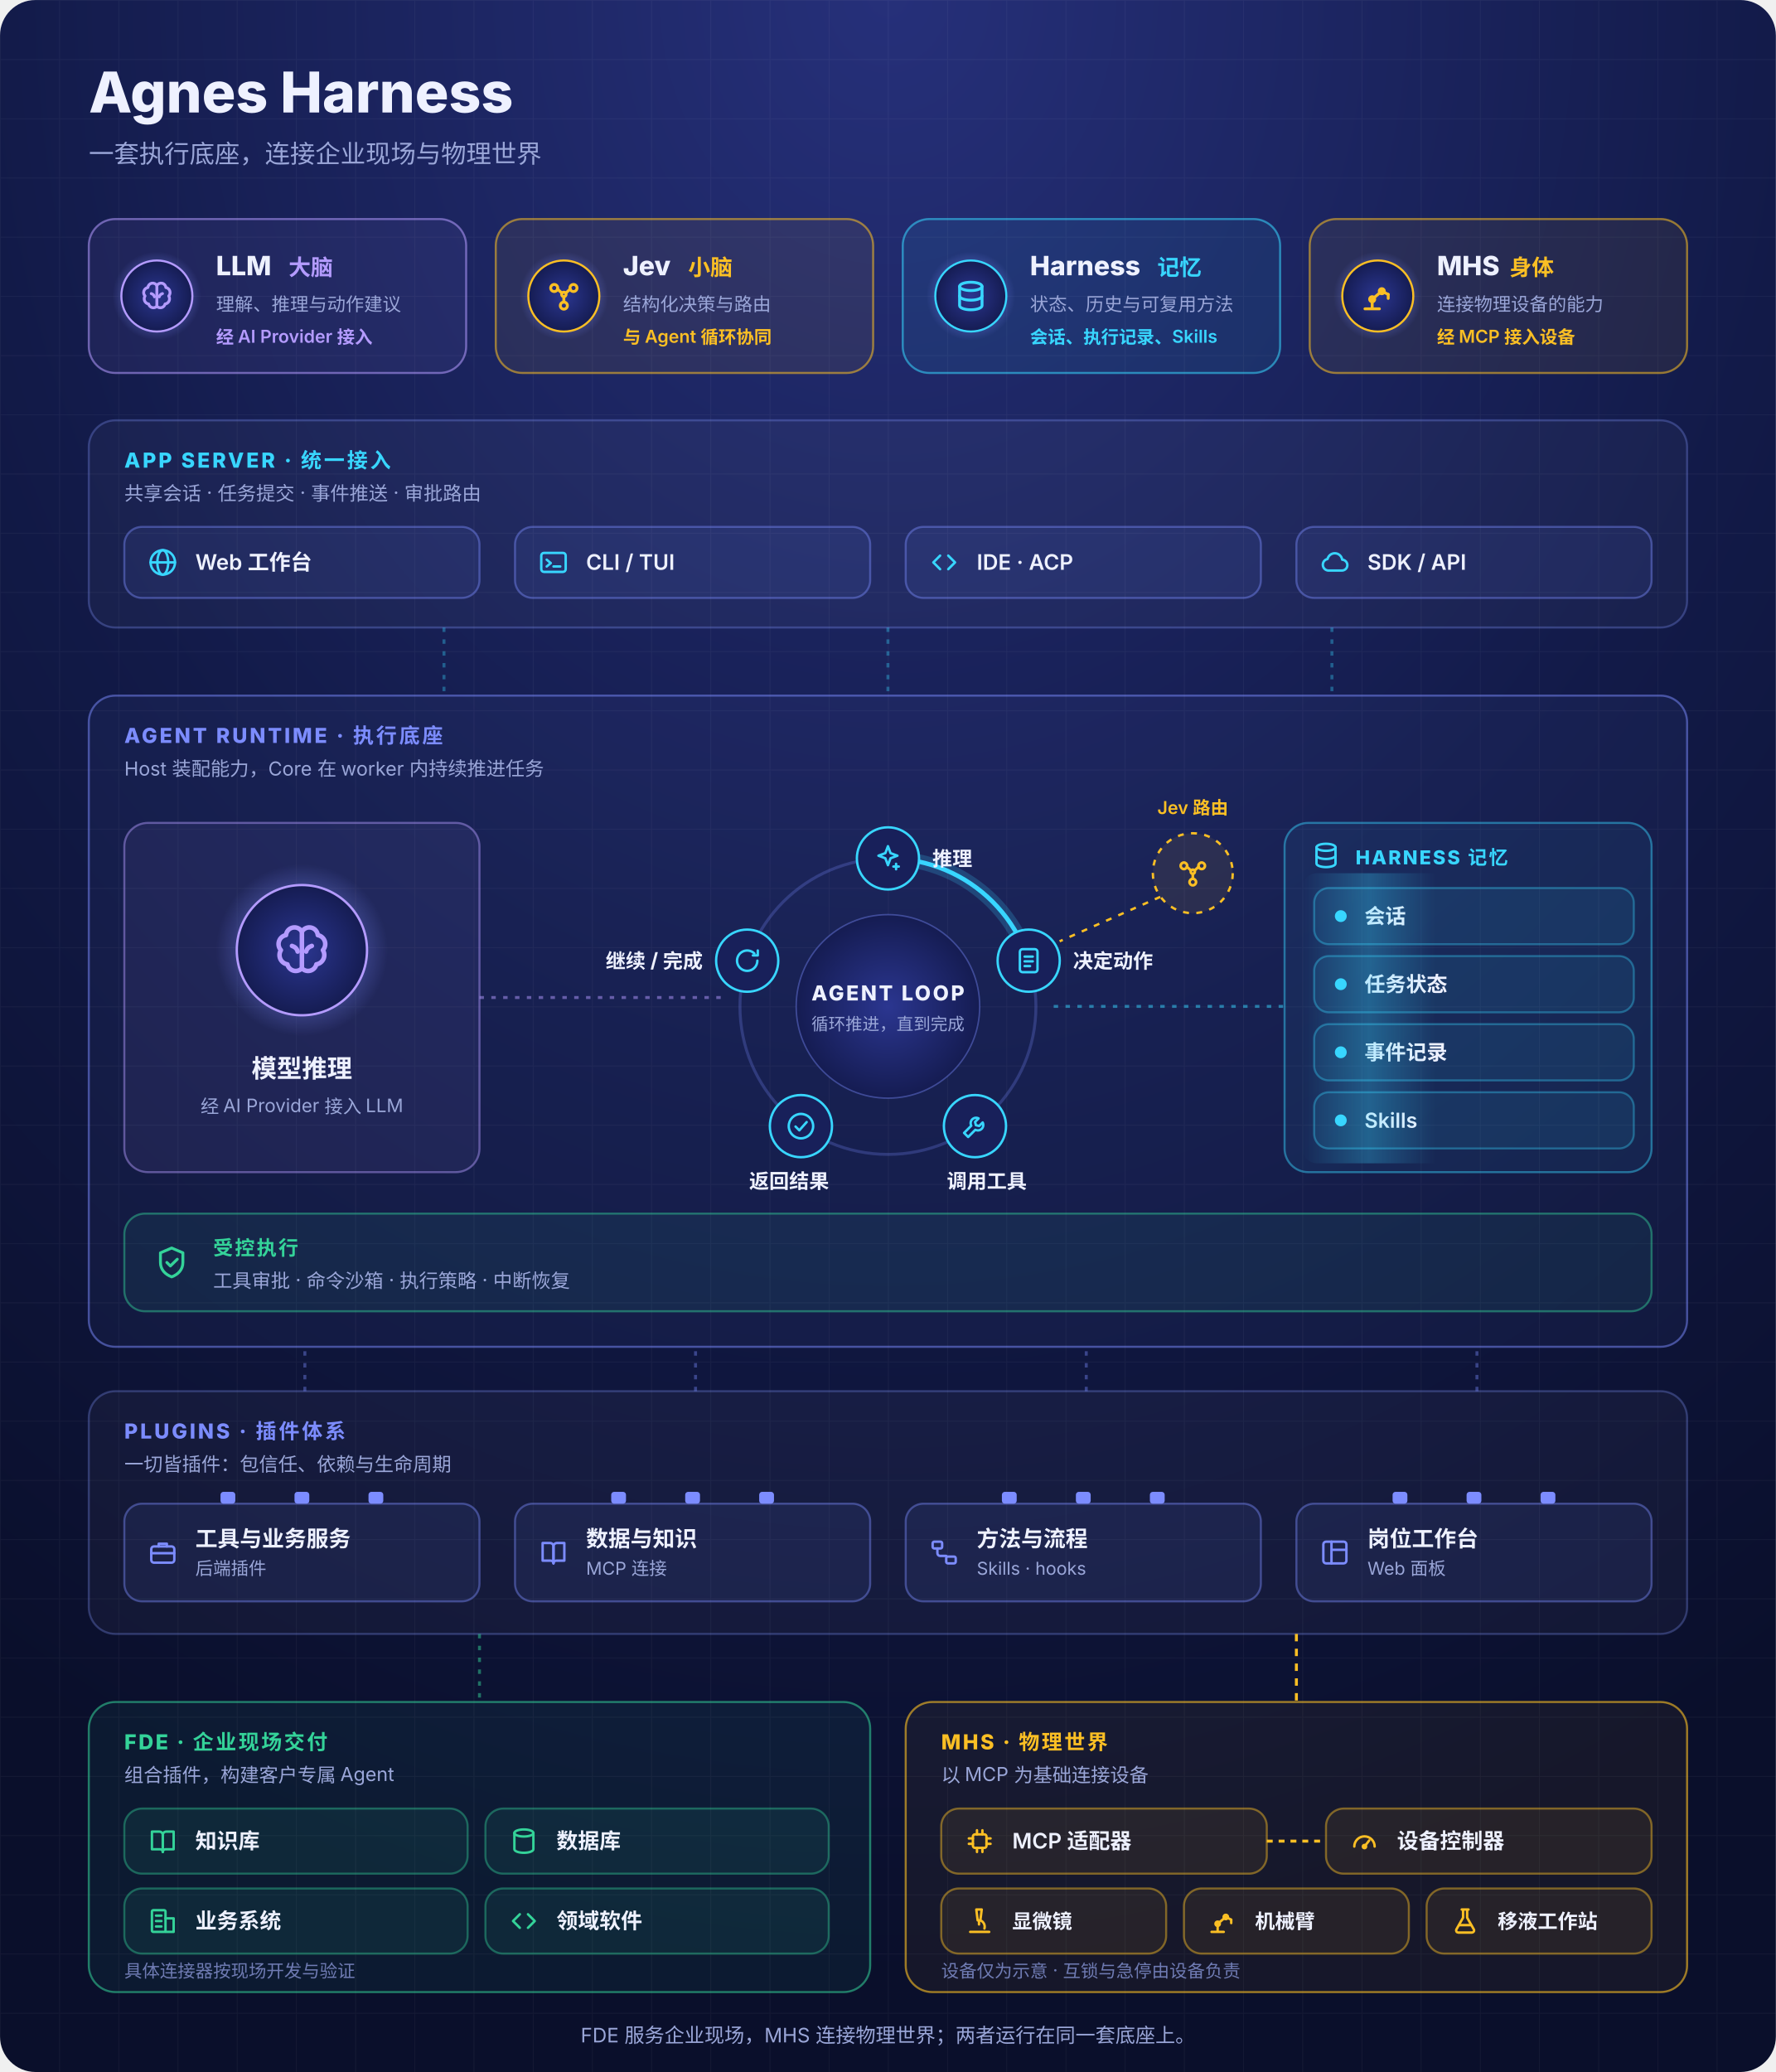
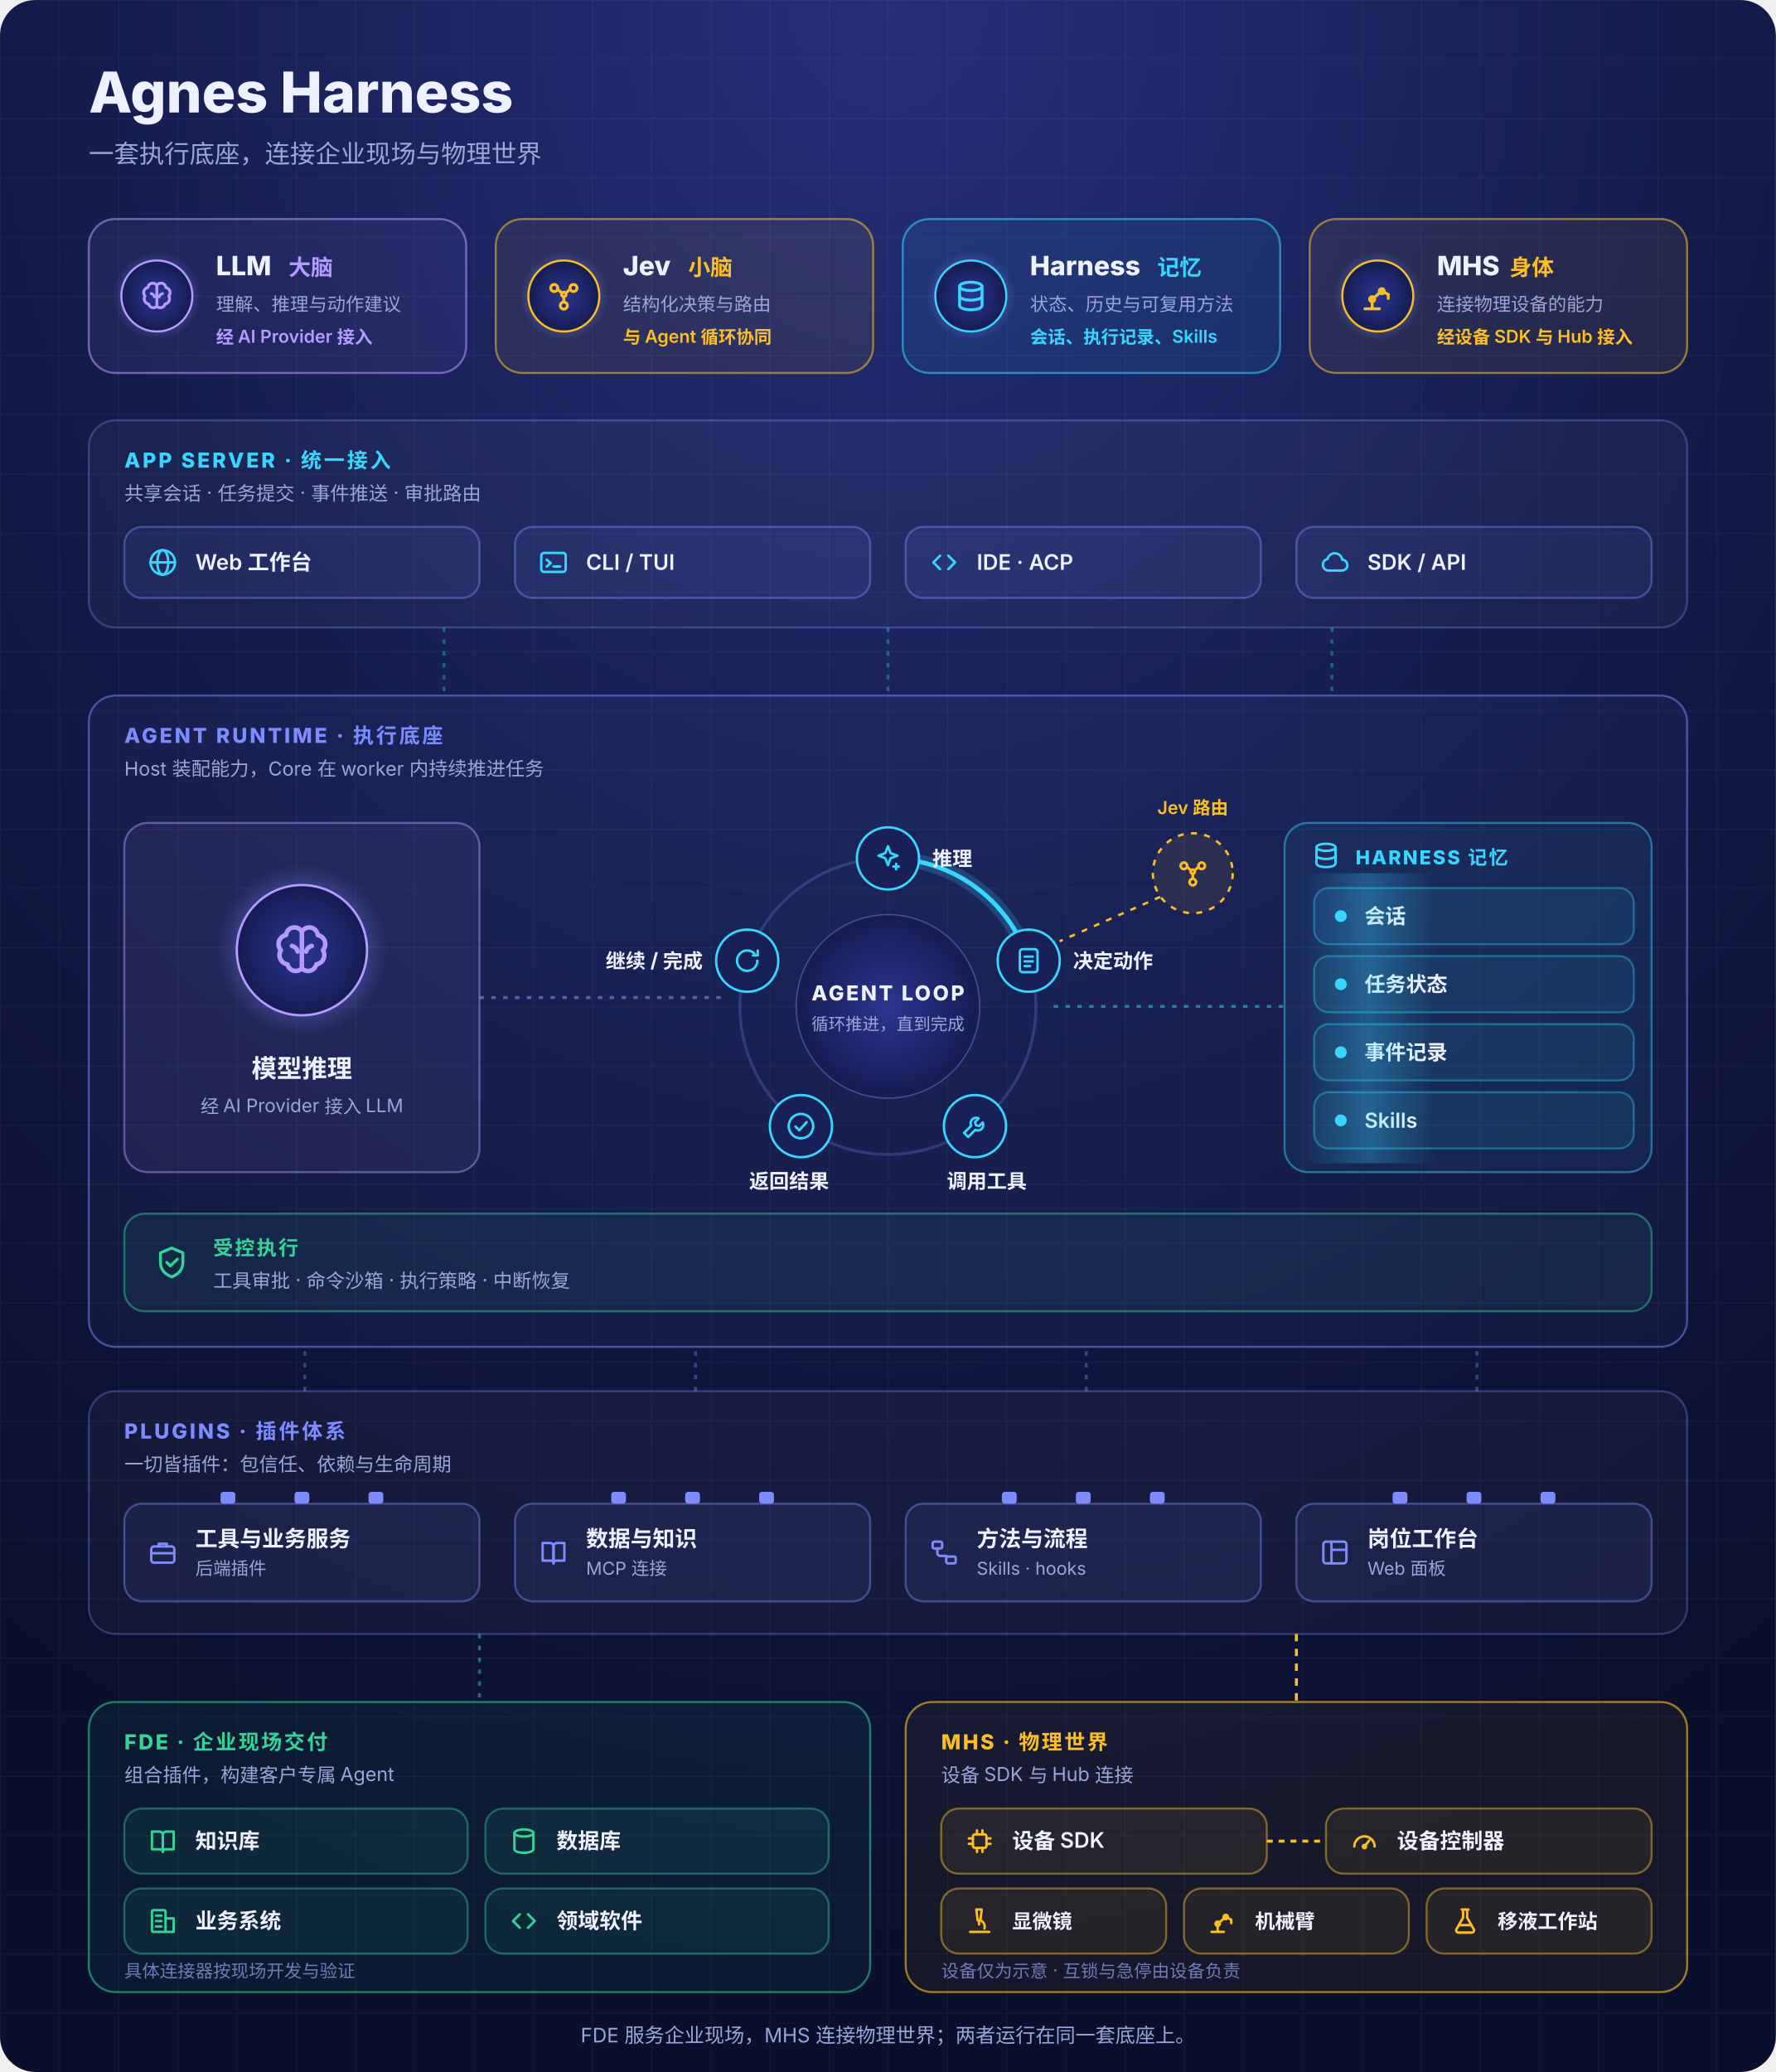
<svg xmlns="http://www.w3.org/2000/svg" width="1200" height="1400" viewBox="0 0 1200 1400" role="img" aria-labelledby="title description" xml:lang="zh-CN">
  <defs>
    <radialGradient id="bg" cx="50%" cy="0%" r="95%">
      <stop offset="0" stop-color="#26307a" />
      <stop offset=".55" stop-color="#121a48" />
      <stop offset="1" stop-color="#0a0f2b" />
    </radialGradient>
    <radialGradient id="halo">
      <stop offset="0" stop-color="#7c8cff" stop-opacity=".9" />
      <stop offset="1" stop-color="#7c8cff" stop-opacity="0" />
    </radialGradient>
    <radialGradient id="core">
      <stop offset="0" stop-color="#2b3690" />
      <stop offset="1" stop-color="#151c52" />
    </radialGradient>
    <linearGradient id="sweepGrad" x1="0" x2="1">
      <stop offset="0" stop-color="#38d6ff" stop-opacity="0" />
      <stop offset=".5" stop-color="#38d6ff" stop-opacity=".28" />
      <stop offset="1" stop-color="#38d6ff" stop-opacity="0" />
    </linearGradient>
    <pattern id="grid" width="40" height="40" patternUnits="userSpaceOnUse">
      <path d="M40 0H0V40" fill="none" stroke="rgba(255,255,255,0.045)" stroke-width="1" />
    </pattern>
    <clipPath id="memclip">
      <rect x="880" y="590" width="232" height="196" rx="10" />
    </clipPath>
    <style>.beat{opacity:0;animation:beat 12s ease-in-out infinite}@keyframes beat{0%,100%{opacity:0}4%{opacity:1}13%{opacity:0}}.pulse{animation:pulse 2.6s ease-in-out infinite}@keyframes pulse{0%,100%{opacity:.35}50%{opacity:.9}}.march{animation:march 1.4s linear infinite}@keyframes march{to{stroke-dashoffset:-28}}.spin{transform-box:fill-box;transform-origin:center;animation:spin 9s linear infinite}@keyframes spin{to{transform:rotate(360deg)}}.comet{animation:comet 6s linear infinite}@keyframes comet{to{stroke-dashoffset:-628.3}}.sweep{animation:sweep 3.6s ease-in-out infinite}@keyframes sweep{0%{transform:translateX(-90px)}60%,100%{transform:translateX(330px)}}.pin{animation:pin 12s ease-in-out infinite}@keyframes pin{0%,46%,62%,100%{opacity:.35}50%{opacity:1}}@media (prefers-reduced-motion:reduce){*{animation:none!important}.motion{display:none}}</style>
  </defs>
  <rect width="1200" height="1400" rx="24" fill="url(#bg)" />
  <rect width="1200" height="1400" rx="24" fill="url(#grid)" />
  <g font-family="Inter, -apple-system, Segoe UI, PingFang SC, Microsoft YaHei, Arial, sans-serif">
    <text x="60" y="76" font-size="38" font-weight="800" fill="#eef1ff">Agnes Harness</text>
    <text x="60" y="110" font-size="17" font-weight="400" fill="#9aa6d8">一套执行底座，连接企业现场与物理世界</text>
    <rect x="60" y="148" width="255" height="104" rx="18" fill="rgba(180,155,255,0.07)" stroke="rgba(180,155,255,0.55)" stroke-width="1.4" />
    <circle cx="106" cy="200" r="30" fill="url(#halo)" class="pulse" style="animation-delay:0s" />
    <circle cx="106" cy="200" r="24" fill="url(#core)" stroke="#b49bff" stroke-width="1.4" />
    <g transform="translate(93 187) scale(1.083333)" fill="none" stroke="#b49bff" stroke-width="1.8" stroke-linecap="round" stroke-linejoin="round">
      <path d="M12 5.5a3 3 0 0 0-5.6 1.2A3.2 3.2 0 0 0 4.6 12a3.3 3.3 0 0 0 2.3 5 3 3 0 0 0 5.1 1.4z" />
      <path d="M12 5.5a3 3 0 0 1 5.6 1.2 3.2 3.2 0 0 1 1.8 5.3 3.3 3.3 0 0 1-2.3 5A3 3 0 0 1 12 18.4" />
      <path d="M8.5 10.5c1 .3 1.8 1 2 2M15.5 10.5c-1 .3-1.8 1-2 2" />
    </g>
    <text x="146" y="186" font-size="18" font-weight="800" fill="#eef1ff">LLM</text>
    <text x="195" y="186" font-size="15" font-weight="600" fill="#b49bff">大脑</text>
    <text x="146" y="210" font-size="12.5" font-weight="400" fill="#9aa6d8">理解、推理与动作建议</text>
    <text x="146" y="232" font-size="12" font-weight="600" fill="#b49bff">经 AI Provider 接入</text>
    <rect x="335" y="148" width="255" height="104" rx="18" fill="rgba(251,191,36,0.07)" stroke="rgba(251,191,36,0.55)" stroke-width="1.4" />
    <circle cx="381" cy="200" r="30" fill="url(#halo)" class="pulse" style="animation-delay:0.6s" />
    <circle cx="381" cy="200" r="24" fill="url(#core)" stroke="#fbbf24" stroke-width="1.4" />
    <g transform="translate(368 187) scale(1.083333)" fill="none" stroke="#fbbf24" stroke-width="1.8" stroke-linecap="round" stroke-linejoin="round">
      <circle cx="6" cy="7" r="2.2" />
      <circle cx="18" cy="7" r="2.2" />
      <circle cx="12" cy="18" r="2.2" />
      <circle cx="12" cy="11" r="1.4" />
      <path d="M8 7.6l2.8 2.6M16 7.6l-2.8 2.6M12 12.4v3.4" />
    </g>
    <text x="421" y="186" font-size="18" font-weight="800" fill="#eef1ff">Jev</text>
    <text x="465" y="186" font-size="15" font-weight="600" fill="#fbbf24">小脑</text>
    <text x="421" y="210" font-size="12.5" font-weight="400" fill="#9aa6d8">结构化决策与路由</text>
    <text x="421" y="232" font-size="12" font-weight="600" fill="#fbbf24">与 Agent 循环协同</text>
    <rect x="610" y="148" width="255" height="104" rx="18" fill="rgba(56,214,255,0.07)" stroke="rgba(56,214,255,0.55)" stroke-width="1.4" />
    <circle cx="656" cy="200" r="30" fill="url(#halo)" class="pulse" style="animation-delay:1.2s" />
    <circle cx="656" cy="200" r="24" fill="url(#core)" stroke="#38d6ff" stroke-width="1.4" />
    <g transform="translate(643 187) scale(1.083333)" fill="none" stroke="#38d6ff" stroke-width="1.8" stroke-linecap="round" stroke-linejoin="round">
      <ellipse cx="12" cy="6" rx="7" ry="2.6" />
      <path d="M5 6v12c0 1.4 3.1 2.6 7 2.6s7-1.2 7-2.6V6" />
      <path d="M5 12c0 1.4 3.1 2.6 7 2.6s7-1.2 7-2.6" />
    </g>
    <text x="696" y="186" font-size="18" font-weight="800" fill="#eef1ff">Harness</text>
    <text x="782" y="186" font-size="15" font-weight="600" fill="#38d6ff">记忆</text>
    <text x="696" y="210" font-size="12.5" font-weight="400" fill="#9aa6d8">状态、历史与可复用方法</text>
    <text x="696" y="232" font-size="12" font-weight="600" fill="#38d6ff">会话、执行记录、Skills</text>
    <rect x="885" y="148" width="255" height="104" rx="18" fill="rgba(251,191,36,0.07)" stroke="rgba(251,191,36,0.55)" stroke-width="1.4" />
    <circle cx="931" cy="200" r="30" fill="url(#halo)" class="pulse" style="animation-delay:1.8s" />
    <circle cx="931" cy="200" r="24" fill="url(#core)" stroke="#fbbf24" stroke-width="1.4" />
    <g transform="translate(918 187) scale(1.083333)" fill="none" stroke="#fbbf24" stroke-width="1.8" stroke-linecap="round" stroke-linejoin="round">
      <path d="M4 20h9M8.5 20v-6l6-5 4 2" />
      <circle cx="8.5" cy="14" r="1.6" />
      <circle cx="14.5" cy="9" r="1.6" />
      <path d="M18.5 11v2.5" />
    </g>
    <text x="971" y="186" font-size="18" font-weight="800" fill="#eef1ff">MHS</text>
    <text x="1020" y="186" font-size="15" font-weight="600" fill="#fbbf24">身体</text>
    <text x="971" y="210" font-size="12.5" font-weight="400" fill="#9aa6d8">连接物理设备的能力</text>
-     <text x="971" y="232" font-size="12" font-weight="600" fill="#fbbf24">经 MCP 接入设备</text>
+     <text x="971" y="232" font-size="12" font-weight="600" fill="#fbbf24">经设备 SDK 与 Hub 接入</text>
    <rect x="60" y="284" width="1080" height="140" rx="18" fill="rgba(255,255,255,0.035)" stroke="rgba(132,150,255,0.30)" stroke-width="1.4" />
    <text x="84" y="316" font-size="14" font-weight="800" fill="#38d6ff" letter-spacing="1.6">APP SERVER · 统一接入</text>
    <text x="84" y="338" font-size="13" font-weight="400" fill="#9aa6d8">共享会话 · 任务提交 · 事件推送 · 审批路由</text>
    <rect x="84" y="356" width="240" height="48" rx="12" fill="rgba(124,140,255,0.08)" stroke="rgba(124,140,255,0.42)" stroke-width="1.4" />
    <g transform="translate(99 369) scale(0.9166667)" fill="none" stroke="#38d6ff" stroke-width="1.8" stroke-linecap="round" stroke-linejoin="round">
      <circle cx="12" cy="12" r="9" />
      <ellipse cx="12" cy="12" rx="4" ry="9" />
      <path d="M3 12h18" />
    </g>
    <text x="132" y="385" font-size="14.5" font-weight="600" fill="#eef1ff">Web 工作台</text>
    <rect x="348" y="356" width="240" height="48" rx="12" fill="rgba(124,140,255,0.08)" stroke="rgba(124,140,255,0.42)" stroke-width="1.4" />
    <g transform="translate(363 369) scale(0.9166667)" fill="none" stroke="#38d6ff" stroke-width="1.8" stroke-linecap="round" stroke-linejoin="round">
      <rect x="3" y="5" width="18" height="14" rx="2" />
      <path d="M7 10l3 2.5L7 15M12 15h5" />
    </g>
    <text x="396" y="385" font-size="14.5" font-weight="600" fill="#eef1ff">CLI / TUI</text>
    <rect x="612" y="356" width="240" height="48" rx="12" fill="rgba(124,140,255,0.08)" stroke="rgba(124,140,255,0.42)" stroke-width="1.4" />
    <g transform="translate(627 369) scale(0.9166667)" fill="none" stroke="#38d6ff" stroke-width="1.8" stroke-linecap="round" stroke-linejoin="round">
      <path d="M9 7l-5 5 5 5M15 7l5 5-5 5" />
    </g>
    <text x="660" y="385" font-size="14.5" font-weight="600" fill="#eef1ff">IDE · ACP</text>
    <rect x="876" y="356" width="240" height="48" rx="12" fill="rgba(124,140,255,0.08)" stroke="rgba(124,140,255,0.42)" stroke-width="1.4" />
    <g transform="translate(891 369) scale(0.9166667)" fill="none" stroke="#38d6ff" stroke-width="1.8" stroke-linecap="round" stroke-linejoin="round">
      <path d="M7 18h10a4 4 0 0 0 .4-8A5.5 5.5 0 0 0 6.6 9.5 4.3 4.3 0 0 0 7 18z" />
    </g>
    <text x="924" y="385" font-size="14.5" font-weight="600" fill="#eef1ff">SDK / API</text>
    <g class="beat" style="animation-delay:0s" fill="none" stroke="#38d6ff">
      <rect x="84" y="356" width="1032" height="48" rx="12" stroke-width="9" stroke-opacity=".22" />
      <rect x="84" y="356" width="1032" height="48" rx="12" stroke-width="2.4" />
    </g>
    <path d="M 300 424 V 470" stroke="rgba(56,214,255,0.35)" stroke-width="2" stroke-dasharray="3 5" />
    <g class="motion" fill="#38d6ff" opacity="0">
      <circle r="9.36" opacity=".22" />
      <circle r="3.6" />
      <animateMotion path="M 300 424 V 470" dur="1.6s" begin="0.4s" repeatCount="indefinite" />
      <animate attributeName="opacity" values="0;1;1;0" keyTimes="0;.12;.85;1" dur="1.6s" begin="0.4s" repeatCount="indefinite" />
    </g>
    <path d="M 600 424 V 470" stroke="rgba(56,214,255,0.35)" stroke-width="2" stroke-dasharray="3 5" />
    <g class="motion" fill="#38d6ff" opacity="0">
      <circle r="9.36" opacity=".22" />
      <circle r="3.6" />
      <animateMotion path="M 600 424 V 470" dur="1.6s" begin="0.8s" repeatCount="indefinite" />
      <animate attributeName="opacity" values="0;1;1;0" keyTimes="0;.12;.85;1" dur="1.6s" begin="0.8s" repeatCount="indefinite" />
    </g>
    <path d="M 900 424 V 470" stroke="rgba(56,214,255,0.35)" stroke-width="2" stroke-dasharray="3 5" />
    <g class="motion" fill="#38d6ff" opacity="0">
      <circle r="9.36" opacity=".22" />
      <circle r="3.6" />
      <animateMotion path="M 900 424 V 470" dur="1.6s" begin="1.2s" repeatCount="indefinite" />
      <animate attributeName="opacity" values="0;1;1;0" keyTimes="0;.12;.85;1" dur="1.6s" begin="1.2s" repeatCount="indefinite" />
    </g>
    <rect x="60" y="470" width="1080" height="440" rx="18" fill="rgba(124,140,255,0.05)" stroke="rgba(124,140,255,0.5)" stroke-width="1.4" />
    <text x="84" y="502" font-size="14" font-weight="800" fill="#7c8cff" letter-spacing="1.6">AGENT RUNTIME · 执行底座</text>
    <text x="84" y="524" font-size="13" font-weight="400" fill="#9aa6d8">Host 装配能力，Core 在 worker 内持续推进任务</text>
    <rect x="84" y="556" width="240" height="236" rx="16" fill="rgba(180,155,255,0.07)" stroke="rgba(180,155,255,0.45)" stroke-width="1.4" />
    <circle cx="204" cy="642" r="58" fill="url(#halo)" class="pulse" />
    <circle cx="204" cy="642" r="44" fill="url(#core)" stroke="#b49bff" stroke-width="1.6" />
    <g transform="translate(181 619) scale(1.916667)" fill="none" stroke="#b49bff" stroke-width="1.6" stroke-linecap="round" stroke-linejoin="round">
      <path d="M12 5.5a3 3 0 0 0-5.6 1.2A3.2 3.2 0 0 0 4.6 12a3.3 3.3 0 0 0 2.3 5 3 3 0 0 0 5.1 1.4z" />
      <path d="M12 5.5a3 3 0 0 1 5.6 1.2 3.2 3.2 0 0 1 1.8 5.3 3.3 3.3 0 0 1-2.3 5A3 3 0 0 1 12 18.4" />
      <path d="M8.5 10.5c1 .3 1.8 1 2 2M15.5 10.5c-1 .3-1.8 1-2 2" />
    </g>
    <text x="204" y="728" font-size="17" font-weight="700" fill="#eef1ff" text-anchor="middle">模型推理</text>
    <text x="204" y="752" font-size="12.5" font-weight="400" fill="#9aa6d8" text-anchor="middle">经 AI Provider 接入 LLM</text>
    <path d="M 324 674 H 488" stroke="rgba(180,155,255,0.5)" stroke-width="2" stroke-dasharray="3 5" />
    <circle cx="600" cy="680" r="100" fill="none" stroke="rgba(124,140,255,0.25)" stroke-width="2" />
    <g fill="none" stroke="#38d6ff" stroke-linecap="round" stroke-dasharray="110 518.3" transform="rotate(-90 600 680)">
      <circle cx="600" cy="680" r="100" stroke-width="10" stroke-opacity=".2" class="comet" />
      <circle cx="600" cy="680" r="100" stroke-width="3" class="comet" />
    </g>
    <circle cx="600" cy="680" r="62" fill="url(#core)" stroke="rgba(124,140,255,0.4)" />
    <text x="600" y="676" font-size="14" font-weight="800" fill="#eef1ff" text-anchor="middle" letter-spacing="1.4">AGENT LOOP</text>
    <text x="600" y="696" font-size="11.5" font-weight="400" fill="#9aa6d8" text-anchor="middle">循环推进，直到完成</text>
    <circle cx="600.0" cy="580.0" r="21" fill="#18205a" stroke="#38d6ff" stroke-width="1.6" />
    <g transform="translate(589 569) scale(0.9166667)" fill="none" stroke="#38d6ff" stroke-width="1.8" stroke-linecap="round" stroke-linejoin="round">
      <path d="M12 3l1.9 5.1L19 10l-5.1 1.9L12 17l-1.9-5.1L5 10l5.1-1.9z" />
      <path d="M18 16v4M16 18h4" />
    </g>
    <text x="630.0" y="585.0" font-size="13.5" font-weight="650" fill="#eef1ff" text-anchor="start">推理</text>
    <circle cx="695.1" cy="649.1" r="21" fill="#18205a" stroke="#38d6ff" stroke-width="1.6" />
    <g transform="translate(684.1057 638.0983) scale(0.9166667)" fill="none" stroke="#38d6ff" stroke-width="1.8" stroke-linecap="round" stroke-linejoin="round">
      <rect x="5.5" y="3.5" width="13" height="17" rx="2" />
      <path d="M9 9h6M9 12.5h6M9 16h4" />
    </g>
    <text x="725.1" y="654.1" font-size="13.5" font-weight="650" fill="#eef1ff" text-anchor="start">决定动作</text>
    <circle cx="658.8" cy="760.9" r="21" fill="#18205a" stroke="#38d6ff" stroke-width="1.6" />
    <g transform="translate(647.7785 749.9017) scale(0.9166667)" fill="none" stroke="#38d6ff" stroke-width="1.8" stroke-linecap="round" stroke-linejoin="round">
      <path d="M14.7 6.3a4 4 0 0 0-5.4 5.4L4 17l3 3 5.3-5.3a4 4 0 0 0 5.4-5.4l-2.6 2.6-2.4-.6-.6-2.4z" />
    </g>
    <text x="666.8" y="802.9" font-size="13.5" font-weight="650" fill="#eef1ff" text-anchor="middle">调用工具</text>
    <circle cx="541.2" cy="760.9" r="21" fill="#18205a" stroke="#38d6ff" stroke-width="1.6" />
    <g transform="translate(530.2215 749.9017) scale(0.9166667)" fill="none" stroke="#38d6ff" stroke-width="1.8" stroke-linecap="round" stroke-linejoin="round">
      <circle cx="12" cy="12" r="9" />
      <path d="M8 12.3l2.8 2.8L16.2 9" />
    </g>
    <text x="533.2" y="802.9" font-size="13.5" font-weight="650" fill="#eef1ff" text-anchor="middle">返回结果</text>
    <circle cx="504.9" cy="649.1" r="21" fill="#18205a" stroke="#38d6ff" stroke-width="1.6" />
    <g transform="translate(493.8943 638.0983) scale(0.9166667)" fill="none" stroke="#38d6ff" stroke-width="1.8" stroke-linecap="round" stroke-linejoin="round">
      <path d="M19.5 12a7.5 7.5 0 1 1-2.2-5.3" />
      <path d="M19.8 4.5v3.6h-3.6" />
    </g>
    <text x="474.9" y="654.1" font-size="13.5" font-weight="650" fill="#eef1ff" text-anchor="end">继续 / 完成</text>
    <g class="motion" fill="#ffffff" opacity="0">
      <circle r="11.7" opacity=".22" />
      <circle r="4.5" />
      <animateMotion path="M 600 580 A 100 100 0 0 1 600 780 A 100 100 0 0 1 600 580" dur="6s" begin="0s" repeatCount="indefinite" />
      <animate attributeName="opacity" values="0;1;1;0" keyTimes="0;.12;.85;1" dur="6s" begin="0s" repeatCount="indefinite" />
    </g>
    <circle cx="806" cy="590" r="27" fill="rgba(251,191,36,0.08)" stroke="#fbbf24" stroke-width="1.6" stroke-dasharray="4 5" class="spin" />
    <g transform="translate(794 578) scale(1)" fill="none" stroke="#fbbf24" stroke-width="1.8" stroke-linecap="round" stroke-linejoin="round">
      <circle cx="6" cy="7" r="2.2" />
      <circle cx="18" cy="7" r="2.2" />
      <circle cx="12" cy="18" r="2.2" />
      <circle cx="12" cy="11" r="1.4" />
      <path d="M8 7.6l2.8 2.6M16 7.6l-2.8 2.6M12 12.4v3.4" />
    </g>
    <text x="806" y="550" font-size="12" font-weight="600" fill="#fbbf24" text-anchor="middle">Jev 路由</text>
    <path d="M 784 606 L 716 636" stroke="#fbbf24" stroke-width="1.6" stroke-dasharray="4 5" class="march" fill="none" />
    <rect x="868" y="556" width="248" height="236" rx="16" fill="rgba(56,214,255,0.06)" stroke="rgba(56,214,255,0.45)" stroke-width="1.4" />
    <g transform="translate(885 567) scale(0.9166667)" fill="none" stroke="#38d6ff" stroke-width="1.8" stroke-linecap="round" stroke-linejoin="round">
      <ellipse cx="12" cy="6" rx="7" ry="2.6" />
      <path d="M5 6v12c0 1.4 3.1 2.6 7 2.6s7-1.2 7-2.6V6" />
      <path d="M5 12c0 1.4 3.1 2.6 7 2.6s7-1.2 7-2.6" />
    </g>
    <text x="916" y="584" font-size="13" font-weight="800" fill="#38d6ff" letter-spacing="1.2">HARNESS 记忆</text>
    <rect x="888" y="600" width="216" height="38" rx="10" fill="rgba(56,214,255,0.08)" stroke="rgba(56,214,255,0.35)" stroke-width="1.4" />
    <circle cx="906" cy="619" r="4" fill="#38d6ff" class="pulse" style="animation-delay:0s" />
    <text x="922" y="624" font-size="14" font-weight="600" fill="#eef1ff">会话</text>
    <rect x="888" y="646" width="216" height="38" rx="10" fill="rgba(56,214,255,0.08)" stroke="rgba(56,214,255,0.35)" stroke-width="1.4" />
    <circle cx="906" cy="665" r="4" fill="#38d6ff" class="pulse" style="animation-delay:0.4s" />
    <text x="922" y="670" font-size="14" font-weight="600" fill="#eef1ff">任务状态</text>
    <rect x="888" y="692" width="216" height="38" rx="10" fill="rgba(56,214,255,0.08)" stroke="rgba(56,214,255,0.35)" stroke-width="1.4" />
    <circle cx="906" cy="711" r="4" fill="#38d6ff" class="pulse" style="animation-delay:0.8s" />
    <text x="922" y="716" font-size="14" font-weight="600" fill="#eef1ff">事件记录</text>
    <rect x="888" y="738" width="216" height="38" rx="10" fill="rgba(56,214,255,0.08)" stroke="rgba(56,214,255,0.35)" stroke-width="1.4" />
    <circle cx="906" cy="757" r="4" fill="#38d6ff" class="pulse" style="animation-delay:1.2s" />
    <text x="922" y="762" font-size="14" font-weight="600" fill="#eef1ff">Skills</text>
    <g clip-path="url(#memclip)">
      <rect class="sweep" x="880" y="590" width="90" height="196" fill="url(#sweepGrad)" />
    </g>
    <path d="M 712 680 H 868" stroke="rgba(56,214,255,0.5)" stroke-width="2" stroke-dasharray="3 5" />
    <rect x="84" y="820" width="1032" height="66" rx="14" fill="rgba(52,211,153,0.07)" stroke="rgba(52,211,153,0.45)" stroke-width="1.4" />
    <g transform="translate(103 840) scale(1.083333)" fill="none" stroke="#34d399" stroke-width="1.8" stroke-linecap="round" stroke-linejoin="round">
      <path d="M12 3l7 3v6c0 4.5-3 7.5-7 9-4-1.5-7-4.5-7-9V6z" />
      <path d="M9 12l2.2 2.2L15.5 10" />
    </g>
    <text x="144" y="848" font-size="13.5" font-weight="800" fill="#34d399" letter-spacing="1.2">受控执行</text>
    <text x="144" y="870" font-size="13" font-weight="400" fill="#9aa6d8">工具审批 · 命令沙箱 · 执行策略 · 中断恢复</text>
    <g class="beat" style="animation-delay:2.4s" fill="none" stroke="#b49bff">
      <rect x="84" y="556" width="240" height="236" rx="16" stroke-width="9" stroke-opacity=".22" />
      <rect x="84" y="556" width="240" height="236" rx="16" stroke-width="2.4" />
    </g>
    <g class="beat" style="animation-delay:3.4s" fill="none" stroke="#38d6ff">
      <rect x="868" y="556" width="248" height="236" rx="16" stroke-width="9" stroke-opacity=".22" />
      <rect x="868" y="556" width="248" height="236" rx="16" stroke-width="2.4" />
    </g>
    <g class="beat" style="animation-delay:4.4s" fill="none" stroke="#34d399">
      <rect x="84" y="820" width="1032" height="66" rx="14" stroke-width="9" stroke-opacity=".22" />
      <rect x="84" y="820" width="1032" height="66" rx="14" stroke-width="2.4" />
    </g>
    <path d="M 206 940 V 910" stroke="rgba(124,140,255,0.4)" stroke-width="2" stroke-dasharray="3 5" />
    <g class="motion" fill="#7c8cff" opacity="0">
      <circle r="8.84" opacity=".22" />
      <circle r="3.4" />
      <animateMotion path="M 206 960 V 910" dur="1.4s" begin="6s" repeatCount="indefinite" />
      <animate attributeName="opacity" values="0;1;1;0" keyTimes="0;.12;.85;1" dur="1.4s" begin="6s" repeatCount="indefinite" />
    </g>
    <path d="M 470 940 V 910" stroke="rgba(124,140,255,0.4)" stroke-width="2" stroke-dasharray="3 5" />
    <g class="motion" fill="#7c8cff" opacity="0">
      <circle r="8.84" opacity=".22" />
      <circle r="3.4" />
      <animateMotion path="M 470 960 V 910" dur="1.4s" begin="6.3s" repeatCount="indefinite" />
      <animate attributeName="opacity" values="0;1;1;0" keyTimes="0;.12;.85;1" dur="1.4s" begin="6.3s" repeatCount="indefinite" />
    </g>
    <path d="M 734 940 V 910" stroke="rgba(124,140,255,0.4)" stroke-width="2" stroke-dasharray="3 5" />
    <g class="motion" fill="#7c8cff" opacity="0">
      <circle r="8.84" opacity=".22" />
      <circle r="3.4" />
      <animateMotion path="M 734 960 V 910" dur="1.4s" begin="6.6s" repeatCount="indefinite" />
      <animate attributeName="opacity" values="0;1;1;0" keyTimes="0;.12;.85;1" dur="1.4s" begin="6.6s" repeatCount="indefinite" />
    </g>
    <path d="M 998 940 V 910" stroke="rgba(124,140,255,0.4)" stroke-width="2" stroke-dasharray="3 5" />
    <g class="motion" fill="#7c8cff" opacity="0">
      <circle r="8.84" opacity=".22" />
      <circle r="3.4" />
      <animateMotion path="M 998 960 V 910" dur="1.4s" begin="6.9s" repeatCount="indefinite" />
      <animate attributeName="opacity" values="0;1;1;0" keyTimes="0;.12;.85;1" dur="1.4s" begin="6.9s" repeatCount="indefinite" />
    </g>
    <rect x="60" y="940" width="1080" height="164" rx="18" fill="rgba(255,255,255,0.035)" stroke="rgba(132,150,255,0.30)" stroke-width="1.4" />
    <text x="84" y="972" font-size="14" font-weight="800" fill="#7c8cff" letter-spacing="1.6">PLUGINS · 插件体系</text>
    <text x="84" y="994" font-size="13" font-weight="400" fill="#9aa6d8">一切皆插件：包信任、依赖与生命周期</text>
    <rect x="149" y="1008" width="10" height="8" rx="2" fill="#7c8cff" class="pin" style="animation-delay:0s" />
    <rect x="199" y="1008" width="10" height="8" rx="2" fill="#7c8cff" class="pin" style="animation-delay:0s" />
    <rect x="249" y="1008" width="10" height="8" rx="2" fill="#7c8cff" class="pin" style="animation-delay:0s" />
    <rect x="84" y="1016" width="240" height="66" rx="12" fill="rgba(124,140,255,0.08)" stroke="rgba(124,140,255,0.42)" stroke-width="1.4" />
    <g transform="translate(99 1038) scale(0.9166667)" fill="none" stroke="#7c8cff" stroke-width="1.8" stroke-linecap="round" stroke-linejoin="round">
      <rect x="3.5" y="7.5" width="17" height="12" rx="2" />
      <path d="M9 7.5V5.5h6v2M3.5 12.5h17" />
    </g>
    <text x="132" y="1045" font-size="15" font-weight="650" fill="#eef1ff">工具与业务服务</text>
    <text x="132" y="1064" font-size="12" font-weight="400" fill="#9aa6d8">后端插件</text>
    <rect x="413" y="1008" width="10" height="8" rx="2" fill="#7c8cff" class="pin" style="animation-delay:0.15s" />
    <rect x="463" y="1008" width="10" height="8" rx="2" fill="#7c8cff" class="pin" style="animation-delay:0.15s" />
    <rect x="513" y="1008" width="10" height="8" rx="2" fill="#7c8cff" class="pin" style="animation-delay:0.15s" />
    <rect x="348" y="1016" width="240" height="66" rx="12" fill="rgba(124,140,255,0.08)" stroke="rgba(124,140,255,0.42)" stroke-width="1.4" />
    <g transform="translate(363 1038) scale(0.9166667)" fill="none" stroke="#7c8cff" stroke-width="1.8" stroke-linecap="round" stroke-linejoin="round">
      <path d="M4 5h5.5A2.5 2.5 0 0 1 12 7.5V20a2 2 0 0 0-2-2H4z" />
      <path d="M20 5h-5.5A2.5 2.5 0 0 0 12 7.5V20a2 2 0 0 1 2-2h6z" />
    </g>
    <text x="396" y="1045" font-size="15" font-weight="650" fill="#eef1ff">数据与知识</text>
    <text x="396" y="1064" font-size="12" font-weight="400" fill="#9aa6d8">MCP 连接</text>
    <rect x="677" y="1008" width="10" height="8" rx="2" fill="#7c8cff" class="pin" style="animation-delay:0.3s" />
    <rect x="727" y="1008" width="10" height="8" rx="2" fill="#7c8cff" class="pin" style="animation-delay:0.3s" />
    <rect x="777" y="1008" width="10" height="8" rx="2" fill="#7c8cff" class="pin" style="animation-delay:0.3s" />
    <rect x="612" y="1016" width="240" height="66" rx="12" fill="rgba(124,140,255,0.08)" stroke="rgba(124,140,255,0.42)" stroke-width="1.4" />
    <g transform="translate(627 1038) scale(0.9166667)" fill="none" stroke="#7c8cff" stroke-width="1.8" stroke-linecap="round" stroke-linejoin="round">
      <rect x="3.5" y="4" width="7" height="5" rx="1.2" />
      <rect x="13.5" y="15" width="7" height="5" rx="1.2" />
      <path d="M7 9v3.5a2 2 0 0 0 2 2h4.5" />
    </g>
    <text x="660" y="1045" font-size="15" font-weight="650" fill="#eef1ff">方法与流程</text>
    <text x="660" y="1064" font-size="12" font-weight="400" fill="#9aa6d8">Skills · hooks</text>
    <rect x="941" y="1008" width="10" height="8" rx="2" fill="#7c8cff" class="pin" style="animation-delay:0.45s" />
    <rect x="991" y="1008" width="10" height="8" rx="2" fill="#7c8cff" class="pin" style="animation-delay:0.45s" />
    <rect x="1041" y="1008" width="10" height="8" rx="2" fill="#7c8cff" class="pin" style="animation-delay:0.45s" />
    <rect x="876" y="1016" width="240" height="66" rx="12" fill="rgba(124,140,255,0.08)" stroke="rgba(124,140,255,0.42)" stroke-width="1.4" />
    <g transform="translate(891 1038) scale(0.9166667)" fill="none" stroke="#7c8cff" stroke-width="1.8" stroke-linecap="round" stroke-linejoin="round">
      <rect x="3.5" y="4" width="17" height="16" rx="2" />
      <path d="M9.5 4v16M9.5 10h11" />
    </g>
    <text x="924" y="1045" font-size="15" font-weight="650" fill="#eef1ff">岗位工作台</text>
    <text x="924" y="1064" font-size="12" font-weight="400" fill="#9aa6d8">Web 面板</text>
    <g class="beat" style="animation-delay:6s" fill="none" stroke="#7c8cff">
      <rect x="84" y="1016" width="1032" height="66" rx="12" stroke-width="9" stroke-opacity=".22" />
      <rect x="84" y="1016" width="1032" height="66" rx="12" stroke-width="2.4" />
    </g>
    <path d="M 324 1104 V 1150" stroke="rgba(52,211,153,0.5)" stroke-width="2" stroke-dasharray="3 5" />
    <g class="motion" fill="#34d399" opacity="0">
      <circle r="9.36" opacity=".22" />
      <circle r="3.6" />
      <animateMotion path="M 324 1104 V 1150" dur="1.4s" begin="7.6s" repeatCount="indefinite" />
      <animate attributeName="opacity" values="0;1;1;0" keyTimes="0;.12;.85;1" dur="1.4s" begin="7.6s" repeatCount="indefinite" />
    </g>
    <path d="M 876 1104 V 1150" stroke="#fbbf24" stroke-width="2" stroke-dasharray="5 5" class="march" />
    <g class="motion" fill="#fbbf24" opacity="0">
      <circle r="9.36" opacity=".22" />
      <circle r="3.6" />
      <animateMotion path="M 876 1104 V 1150" dur="1.4s" begin="8.2s" repeatCount="indefinite" />
      <animate attributeName="opacity" values="0;1;1;0" keyTimes="0;.12;.85;1" dur="1.4s" begin="8.2s" repeatCount="indefinite" />
    </g>
    <rect x="60" y="1150" width="528" height="196" rx="18" fill="rgba(52,211,153,0.06)" stroke="rgba(52,211,153,0.55)" stroke-width="1.4" />
    <text x="84" y="1182" font-size="14" font-weight="800" fill="#34d399" letter-spacing="1.4">FDE · 企业现场交付</text>
    <text x="84" y="1204" font-size="13" font-weight="400" fill="#9aa6d8">组合插件，构建客户专属 Agent</text>
    <rect x="84" y="1222" width="232" height="44" rx="12" fill="rgba(52,211,153,0.08)" stroke="rgba(52,211,153,0.4)" stroke-width="1.4" />
    <g transform="translate(99 1233) scale(0.9166667)" fill="none" stroke="#34d399" stroke-width="1.8" stroke-linecap="round" stroke-linejoin="round">
      <path d="M4 5h5.5A2.5 2.5 0 0 1 12 7.5V20a2 2 0 0 0-2-2H4z" />
      <path d="M20 5h-5.5A2.5 2.5 0 0 0 12 7.5V20a2 2 0 0 1 2-2h6z" />
    </g>
    <text x="132" y="1249" font-size="14.5" font-weight="600" fill="#eef1ff">知识库</text>
    <rect x="328" y="1222" width="232" height="44" rx="12" fill="rgba(52,211,153,0.08)" stroke="rgba(52,211,153,0.4)" stroke-width="1.4" />
    <g transform="translate(343 1233) scale(0.9166667)" fill="none" stroke="#34d399" stroke-width="1.8" stroke-linecap="round" stroke-linejoin="round">
      <ellipse cx="12" cy="6" rx="7" ry="2.6" />
      <path d="M5 6v12c0 1.4 3.1 2.6 7 2.6s7-1.2 7-2.6V6" />
    </g>
    <text x="376" y="1249" font-size="14.5" font-weight="600" fill="#eef1ff">数据库</text>
    <rect x="84" y="1276" width="232" height="44" rx="12" fill="rgba(52,211,153,0.08)" stroke="rgba(52,211,153,0.4)" stroke-width="1.4" />
    <g transform="translate(99 1287) scale(0.9166667)" fill="none" stroke="#34d399" stroke-width="1.8" stroke-linecap="round" stroke-linejoin="round">
      <rect x="4" y="4" width="10" height="16" rx="1" />
      <path d="M14 10h6v10h-6M7 8h4M7 12h4M7 16h4" />
    </g>
    <text x="132" y="1303" font-size="14.5" font-weight="600" fill="#eef1ff">业务系统</text>
    <rect x="328" y="1276" width="232" height="44" rx="12" fill="rgba(52,211,153,0.08)" stroke="rgba(52,211,153,0.4)" stroke-width="1.4" />
    <g transform="translate(343 1287) scale(0.9166667)" fill="none" stroke="#34d399" stroke-width="1.8" stroke-linecap="round" stroke-linejoin="round">
      <path d="M9 7l-5 5 5 5M15 7l5 5-5 5" />
    </g>
    <text x="376" y="1303" font-size="14.5" font-weight="600" fill="#eef1ff">领域软件</text>
    <text x="84" y="1336" font-size="12" font-weight="400" fill="#6f7bb3">具体连接器按现场开发与验证</text>
    <rect x="612" y="1150" width="528" height="196" rx="18" fill="rgba(251,191,36,0.05)" stroke="rgba(251,191,36,0.6)" stroke-width="1.4" />
    <text x="636" y="1182" font-size="14" font-weight="800" fill="#fbbf24" letter-spacing="1.4">MHS · 物理世界</text>
-     <text x="636" y="1204" font-size="13" font-weight="400" fill="#9aa6d8">以 MCP 为基础连接设备</text>
+     <text x="636" y="1204" font-size="13" font-weight="400" fill="#9aa6d8">设备 SDK 与 Hub 连接</text>
    <rect x="636" y="1222" width="220" height="44" rx="12" fill="rgba(251,191,36,0.07)" stroke="rgba(251,191,36,0.45)" stroke-width="1.4" />
    <g transform="translate(651 1233) scale(0.9166667)" fill="none" stroke="#fbbf24" stroke-width="1.8" stroke-linecap="round" stroke-linejoin="round">
      <rect x="7" y="7" width="10" height="10" rx="1.6" />
      <path d="M10 4v3M14 4v3M10 17v3M14 17v3M4 10h3M4 14h3M17 10h3M17 14h3" />
    </g>
-     <text x="684" y="1249" font-size="14.5" font-weight="600" fill="#eef1ff">MCP 适配器</text>
+     <text x="684" y="1249" font-size="14.5" font-weight="600" fill="#eef1ff">设备 SDK</text>
    <rect x="896" y="1222" width="220" height="44" rx="12" fill="rgba(251,191,36,0.07)" stroke="rgba(251,191,36,0.45)" stroke-width="1.4" />
    <g transform="translate(911 1233) scale(0.9166667)" fill="none" stroke="#fbbf24" stroke-width="1.8" stroke-linecap="round" stroke-linejoin="round">
      <path d="M4.5 16a7.5 7.5 0 1 1 15 0" />
      <path d="M12 16l3.5-4.5" />
      <circle cx="12" cy="16" r="1.2" />
    </g>
    <text x="944" y="1249" font-size="14.5" font-weight="600" fill="#eef1ff">设备控制器</text>
    <path d="M 856 1244 H 892" stroke="#fbbf24" stroke-width="2" stroke-dasharray="4 4" class="march" />
    <rect x="636" y="1276" width="152" height="44" rx="12" fill="rgba(251,191,36,0.07)" stroke="rgba(251,191,36,0.45)" stroke-width="1.4" />
    <g transform="translate(651 1287) scale(0.9166667)" fill="none" stroke="#fbbf24" stroke-width="1.8" stroke-linecap="round" stroke-linejoin="round">
      <path d="M9.5 3.5h4l-1 8h-2zM11.5 11.5v3M5 20h14M15.5 17.5a5 5 0 0 0-3-6" />
    </g>
    <text x="684" y="1303" font-size="13.5" font-weight="600" fill="#eef1ff">显微镜</text>
    <rect x="800" y="1276" width="152" height="44" rx="12" fill="rgba(251,191,36,0.07)" stroke="rgba(251,191,36,0.45)" stroke-width="1.4" />
    <g transform="translate(815 1287) scale(0.9166667)" fill="none" stroke="#fbbf24" stroke-width="1.8" stroke-linecap="round" stroke-linejoin="round">
      <path d="M4 20h9M8.5 20v-6l6-5 4 2" />
      <circle cx="8.5" cy="14" r="1.6" />
      <circle cx="14.5" cy="9" r="1.6" />
      <path d="M18.5 11v2.5" />
    </g>
    <text x="848" y="1303" font-size="13.5" font-weight="600" fill="#eef1ff">机械臂</text>
    <rect x="964" y="1276" width="152" height="44" rx="12" fill="rgba(251,191,36,0.07)" stroke="rgba(251,191,36,0.45)" stroke-width="1.4" />
    <g transform="translate(979 1287) scale(0.9166667)" fill="none" stroke="#fbbf24" stroke-width="1.8" stroke-linecap="round" stroke-linejoin="round">
      <path d="M9.5 3.5h5M10.5 3.5v6l-5 8.8a1.6 1.6 0 0 0 1.4 2.2h10.2a1.6 1.6 0 0 0 1.4-2.2l-5-8.8v-6" />
      <path d="M7.6 15h8.8" />
    </g>
    <text x="1012" y="1303" font-size="13.5" font-weight="600" fill="#eef1ff">移液工作站</text>
    <text x="636" y="1336" font-size="12" font-weight="400" fill="#6f7bb3">设备仅为示意 · 互锁与急停由设备负责</text>
    <g class="beat" style="animation-delay:8s" fill="none" stroke="#34d399">
      <rect x="60" y="1150" width="528" height="196" rx="18" stroke-width="9" stroke-opacity=".22" />
      <rect x="60" y="1150" width="528" height="196" rx="18" stroke-width="2.4" />
    </g>
    <g class="beat" style="animation-delay:8.6s" fill="none" stroke="#fbbf24">
      <rect x="612" y="1150" width="528" height="196" rx="18" stroke-width="9" stroke-opacity=".22" />
      <rect x="612" y="1150" width="528" height="196" rx="18" stroke-width="2.4" />
    </g>
    <text x="600" y="1380" font-size="13.5" font-weight="400" fill="#9aa6d8" text-anchor="middle">FDE 服务企业现场，MHS 连接物理世界；两者运行在同一套底座上。</text>
  </g>
</svg>
